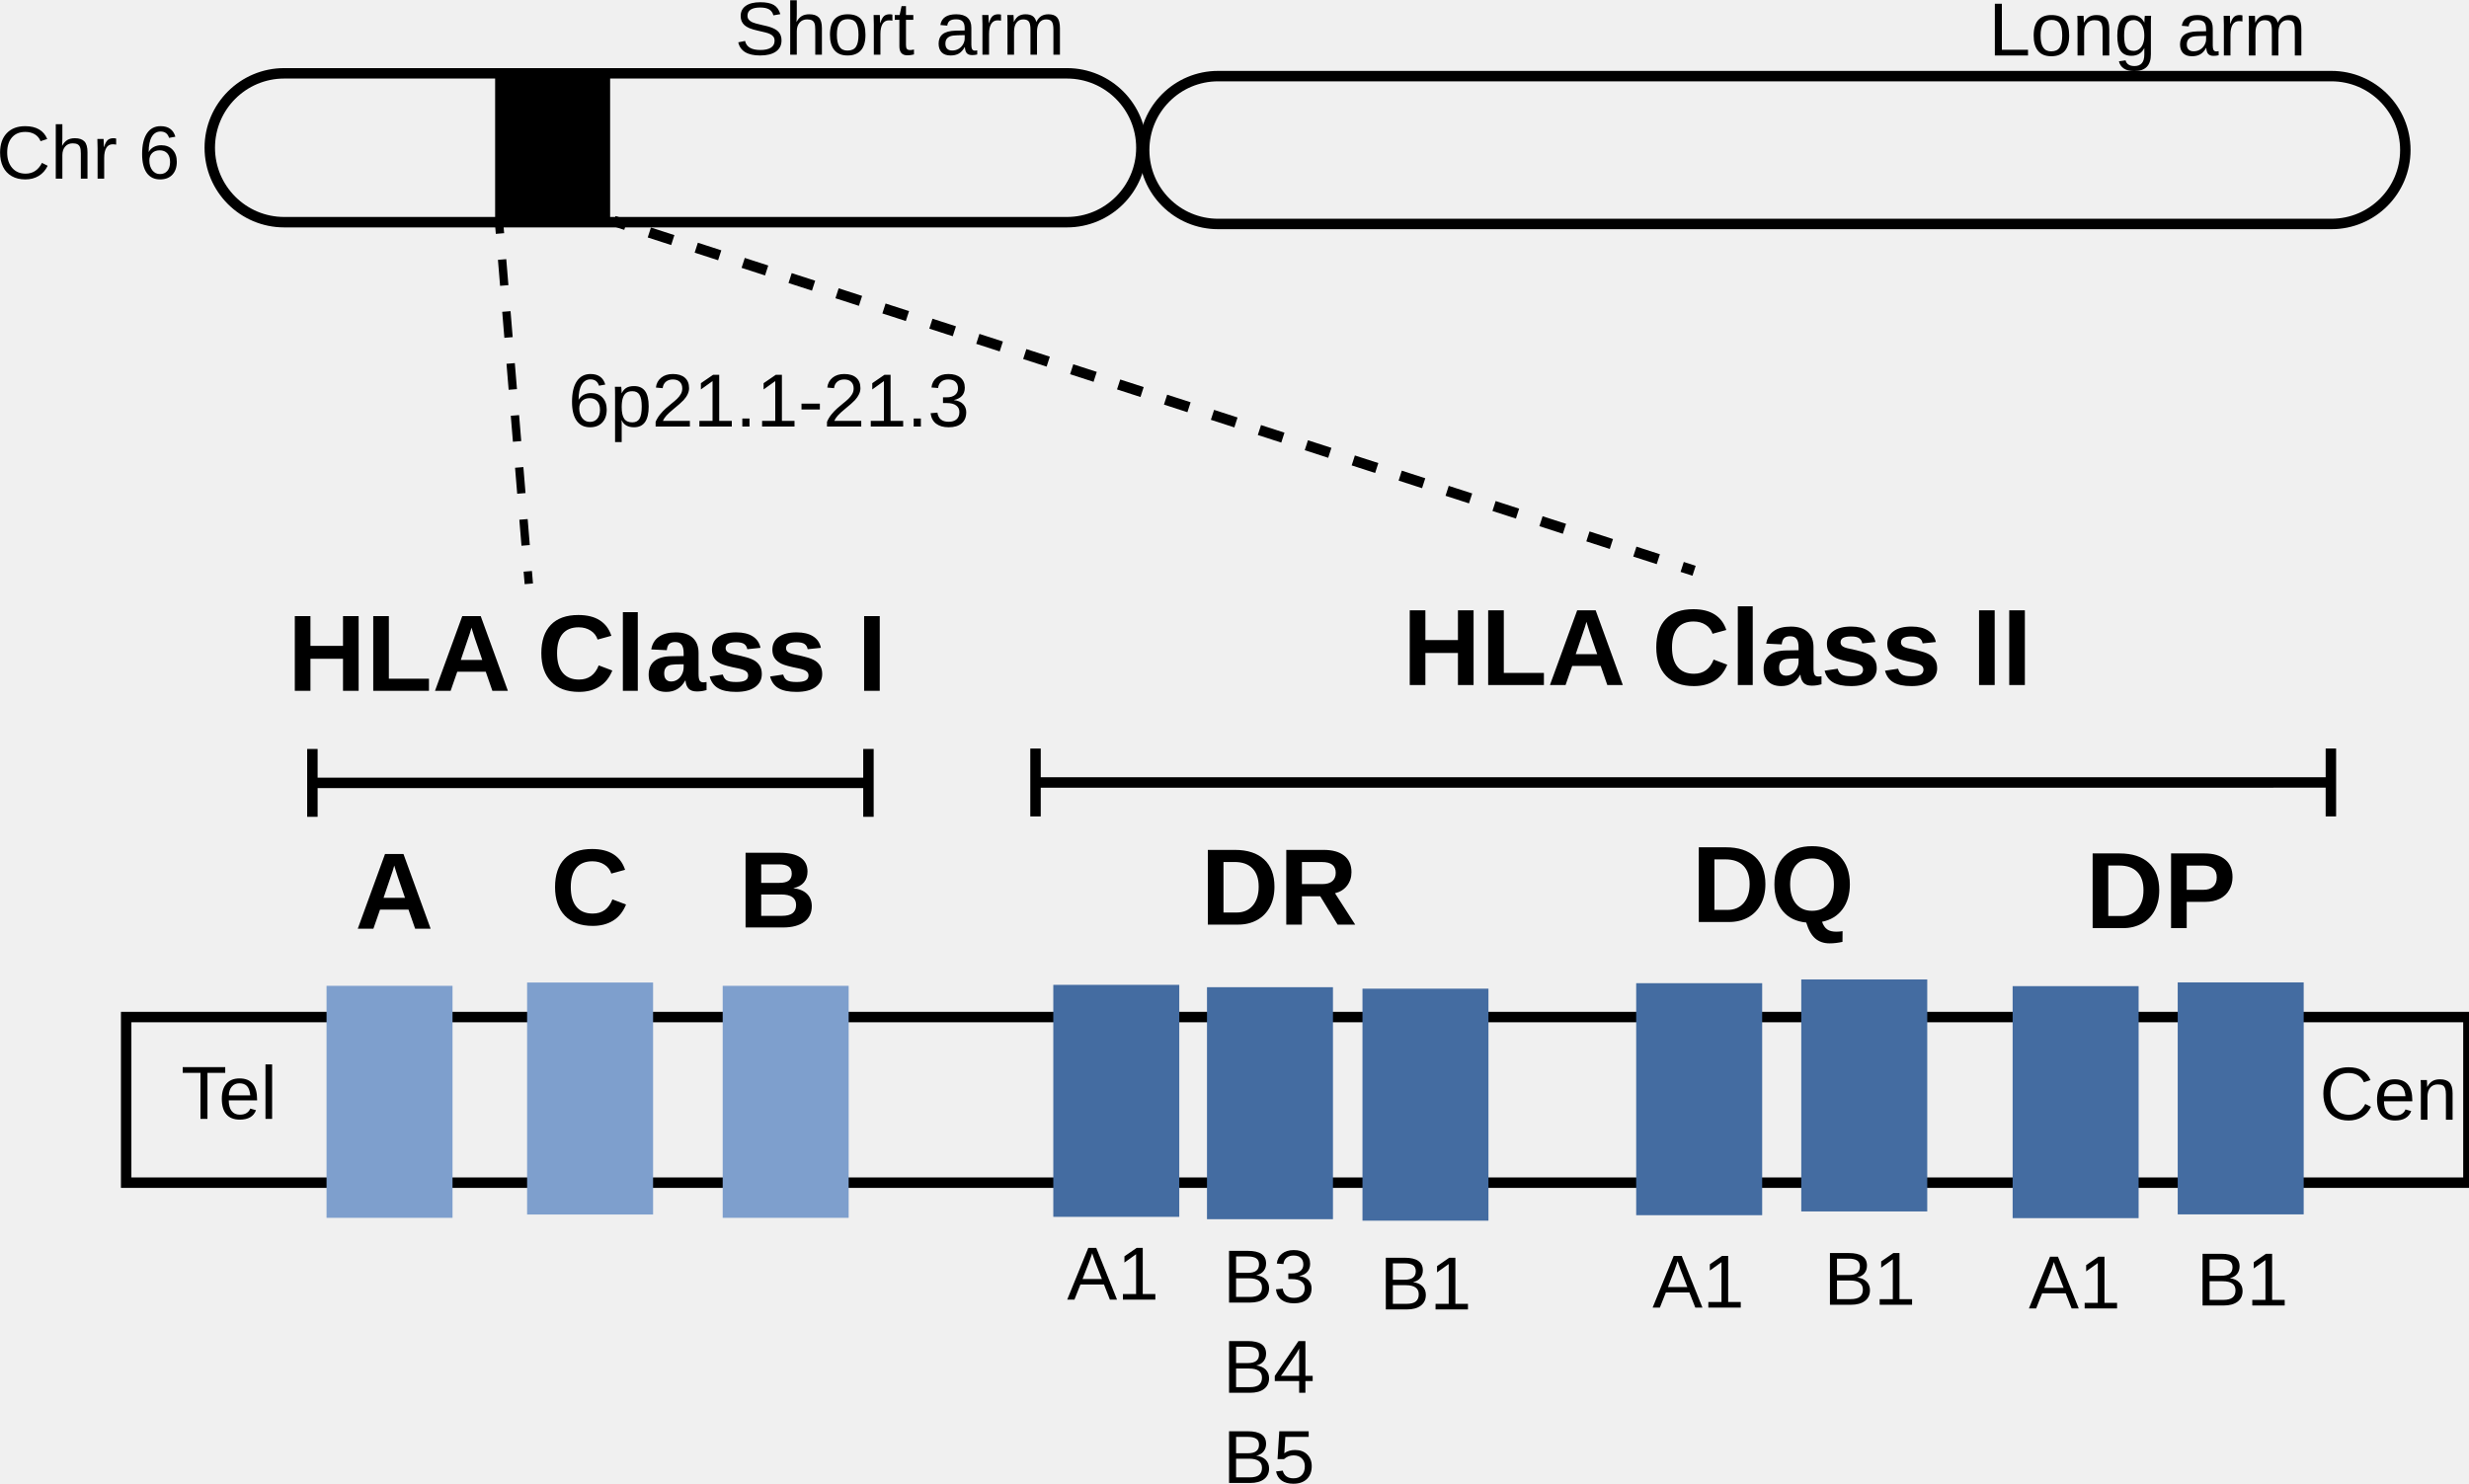
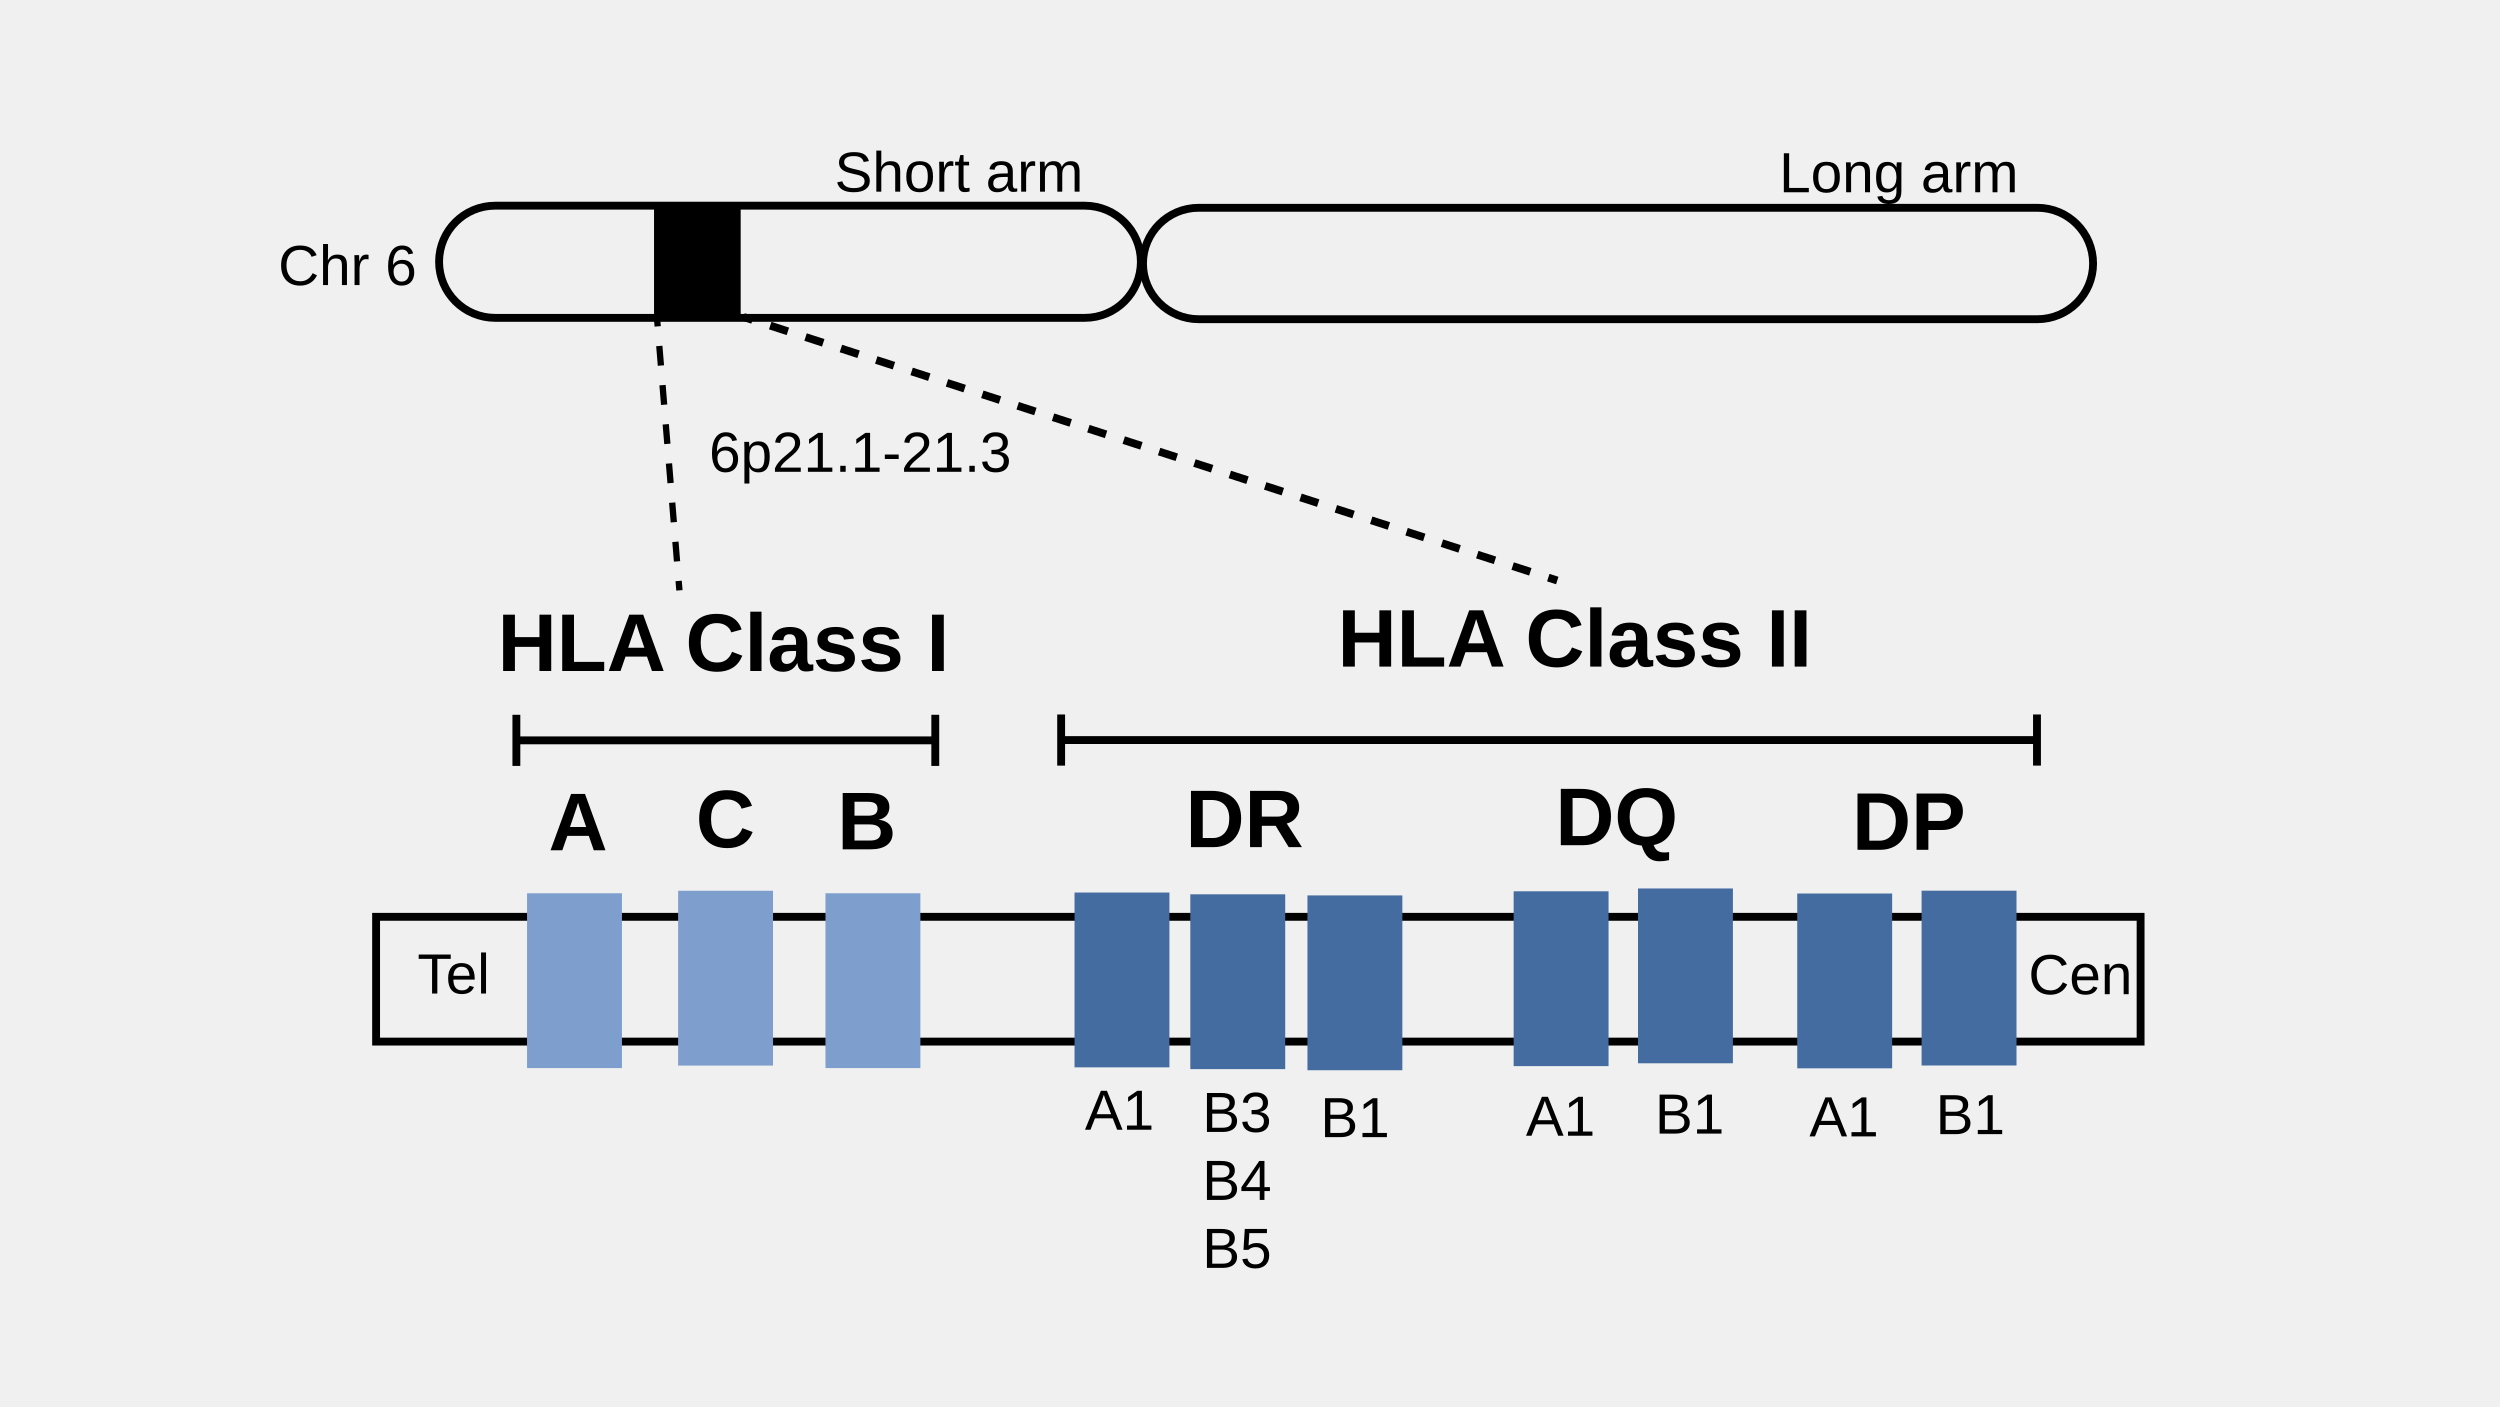
- <svg xmlns="http://www.w3.org/2000/svg" id="Layer_1" width="100%" height="100%" preserveAspectRatio="xMidYMid meet" viewBox="0 0 1182.2 710.688" version="1.1">
+ <svg xmlns="http://www.w3.org/2000/svg" id="Layer_1" width="1600" height="900" preserveAspectRatio="xMidYMid" viewBox="0 0 1600 900" version="1.1">
  <defs id="defs1">
    <style id="style1">.st1,.st3,.st5{stroke:#000;stroke-miterlimit:10}.st3,.st5{fill:none}.st5{stroke-width:4px}.st1,.st3{stroke-width:5px}.st1{fill:#fff}.st6{font-family:ArialMT,Arial;font-size:36px}.st7{font-family:Arial-BoldMT,Arial;font-size:52px;font-weight:700}</style>
  </defs>
-   <g id="step1" style="display:inline">
+   <g id="step1" style="display:inline" transform="matrix(1.00693,0,0,1.00693,179.8694,96.27766)">
    <text id="text7" x="-1.793" y="85.569" class="st6">
      <tspan id="tspan7" x="-1.793" y="85.569">Chr 6</tspan>
    </text>
-     <rect id="rect12-9" width="446.062" height="71.291" x="100.446" y="35.12" ry="35.646" style="fill:none;stroke:#000;stroke-width:5;stroke-opacity:1;paint-order:fill markers stroke;stroke-dasharray:none" />
-     <path id="rect34" d="M237.078 35.624h55.06v70.309h-55.06z" style="stroke-width:1.038" />
+     <rect id="rect12-9" width="446.062" height="71.291" x="100.446" y="35.12" ry="35.646" style="fill:none;stroke:#000000;stroke-width:5;stroke-dasharray:none;stroke-opacity:1;paint-order:fill markers stroke" />
+     <path id="rect34" d="m 237.078,35.624 h 55.06 v 70.309 h -55.06 z" style="stroke-width:1.038" />
    <text id="text35" x="351.847" y="26.209" class="st6">
      <tspan id="tspan35" x="351.847" y="26.209">Short arm</tspan>
    </text>
    <text id="text36" x="952.217" y="26.579" class="st6">
      <tspan id="tspan36" x="952.217" y="26.579">Long arm</tspan>
    </text>
-     <rect id="rect12" width="603.866" height="70.818" x="547.85" y="36.452" ry="35.409" style="fill:none;stroke:#000;stroke-width:5;stroke-opacity:1;paint-order:fill markers stroke;stroke-dasharray:none" />
+     <rect id="rect12" width="603.866" height="70.818" x="547.85" y="36.452" ry="35.409" style="fill:none;stroke:#000000;stroke-width:5;stroke-dasharray:none;stroke-opacity:1;paint-order:fill markers stroke" />
  </g>
-   <g id="layer2" style="display:inline">
+   <g id="layer2" style="display:inline" transform="matrix(1.00693,0,0,1.00693,179.8694,96.27766)">
    <text id="text4" x="263.627" y="442.929" class="st7">
      <tspan id="tspan4" x="263.627" y="442.929">C</tspan>
    </text>
    <text id="text5" x="137.677" y="330.859" class="st7">
      <tspan id="tspan5" x="137.677" y="330.859">HLA Class I</tspan>
    </text>
    <text id="text6" x="671.527" y="328.079" class="st7">
      <tspan id="tspan6" x="671.527" y="328.079">HLA Class II</tspan>
    </text>
    <g id="g11" transform="translate(-336.003,-210.821)">
      <path id="line9" d="M 485.58,585.77 H 751.83" class="st3" />
      <path id="rect10" d="m 483.08,569.52 h 5 v 32.5 h -5 z" />
      <path id="rect11" d="m 749.33,569.52 h 5 v 32.5 h -5 z" />
    </g>
    <text id="text11" x="574.857" y="442.829" class="st7">
      <tspan id="tspan11" x="574.857" y="442.829">DR</tspan>
    </text>
    <text id="text12" x="809.927" y="441.579" class="st7">
      <tspan id="tspan12" x="809.927" y="441.579">DQ</tspan>
    </text>
    <g id="g14" transform="translate(-336.003,-210.821)">
      <path id="line13" d="m 831.83,585.58 620.24,-0.01" class="st3" />
      <path id="rect13" d="m 829.33,569.33 h 5 v 32.5 h -5 z" />
      <path id="rect14" d="m 1449.57,569.32 h 5 v 32.5 h -5 z" />
    </g>
    <text id="text34" x="272.067" y="204.269" class="st6">
      <tspan id="tspan34" x="272.067" y="204.269">6p21.1-21.3</tspan>
    </text>
    <g id="g38" transform="translate(-336.003,-210.821)">
      <path id="line36" d="m 574.9,316.68 0.5,5.98" class="st5" />
      <path id="line37" d="M 576.42,335.1 588.2,478.23" style="fill:none;stroke:#000000;stroke-width:4px;stroke-miterlimit:10;stroke-dasharray:12.49, 12.49" />
      <path id="line38" d="m 588.71,484.45 0.5,5.98" class="st5" />
    </g>
    <g id="g41" transform="translate(-336.003,-210.821)">
      <path id="line39" d="m 629.96,316.68 5.71,1.85" class="st3" />
      <path id="line40" d="m 646.91,322.17 488.93,158.35" style="fill:none;stroke:#000000;stroke-width:5px;stroke-miterlimit:10;stroke-dasharray:11.81, 11.81" />
      <path id="line41" d="m 1141.46,482.34 5.7,1.85" class="st3" />
    </g>
    <rect id="rect21" width="1121.51" height="79.311" x="60.411" y="487.108" ry="0" style="fill:none;stroke:#000000;stroke-width:5;stroke-dasharray:none;stroke-opacity:0.998;paint-order:fill markers stroke" />
    <text id="text2" x="170.007" y="444.799" class="st7" style="display:inline">
      <tspan id="tspan2" x="170.007" y="444.799">A</tspan>
    </text>
    <text id="text3" x="353.507" y="444.199" class="st7" style="display:inline">
      <tspan id="tspan3" x="353.507" y="444.199">B</tspan>
    </text>
    <path id="rect7" d="m 156.357,472.149 h 60.32 v 111.11 h -60.32 z" class="st1" style="display:inline;fill:#7e9fcd;fill-opacity:1;stroke:none;stroke-opacity:1" />
    <path id="rect8" d="m 252.387,470.559 h 60.32 v 111.11 h -60.32 z" class="st1" style="display:inline;fill:#7e9fcd;fill-opacity:1;stroke:none" />
    <path id="rect9" d="m 346.037,472.149 h 60.32 v 111.11 h -60.32 z" class="st1" style="display:inline;fill:#7e9fcd;fill-opacity:1;stroke:none" />
    <text id="text13" x="998.507" y="444.519" class="st7" style="display:inline">
      <tspan id="tspan13" x="998.507" y="444.519">DP</tspan>
    </text>
    <path id="rect15" d="m 504.337,471.679 h 60.32 v 111.11 h -60.32 z" class="st1" style="display:inline;fill:#446ca1;fill-opacity:1;stroke:none" />
    <path id="rect16" d="m 652.377,473.509 h 60.32 v 111.11 h -60.32 z" class="st1" style="display:inline;fill:#446ca1;fill-opacity:1;stroke:none" />
    <path id="rect17" d="m 783.437,470.889 h 60.32 v 111.11 h -60.32 z" class="st1" style="display:inline;fill:#446ca1;fill-opacity:1;stroke:none" />
    <path id="rect18" d="m 862.477,469.089 h 60.32 v 111.11 h -60.32 z" class="st1" style="display:inline;fill:#446ca1;fill-opacity:1;stroke:none" />
    <path id="rect19" d="m 963.687,472.299 h 60.32 v 111.11 h -60.32 z" class="st1" style="display:inline;fill:#446ca1;fill-opacity:1;stroke:none" />
    <path id="rect20" d="m 1042.727,470.499 h 60.32 v 111.11 h -60.32 z" class="st1" style="display:inline;fill:#446ca1;fill-opacity:1;stroke:none" />
    <text id="text20" x="971.407" y="626.659" class="st6" style="display:inline">
      <tspan id="tspan20" x="971.407" y="626.659">A1</tspan>
    </text>
    <text id="text21" x="791.227" y="626.259" class="st6" style="display:inline">
      <tspan id="tspan21" x="791.227" y="626.259">A1</tspan>
    </text>
    <text id="text22" x="510.917" y="622.439" class="st6" style="display:inline">
      <tspan id="tspan22" x="510.917" y="622.439">A1</tspan>
    </text>
    <path id="rect22" d="m 577.927,472.809 h 60.32 v 111.11 h -60.32 z" class="st1" style="display:inline;fill:#446ca1;fill-opacity:1;stroke:none" />
    <text id="text23" x="873.257" y="624.889" class="st6" style="display:inline">
      <tspan id="tspan23" x="873.257" y="624.889">B1</tspan>
    </text>
    <text id="text24" x="1051.677" y="625.249" class="st6" style="display:inline">
      <tspan id="tspan24" x="1051.677" y="625.249">B1</tspan>
    </text>
    <text id="text25" x="660.607" y="627.139" class="st6" style="display:inline">
      <tspan id="tspan25" x="660.607" y="627.139">B1</tspan>
    </text>
    <text id="text29" x="86.677" y="535.869" class="st6" style="display:inline">
      <tspan id="tspan29" x="86.677" y="535.869">Tel</tspan>
    </text>
    <text id="text30" x="1110.637" y="536.289" class="st6" style="display:inline">
      <tspan id="tspan30" x="1110.637" y="536.289">Cen</tspan>
    </text>
    <text id="text28" x="585.547" y="623.849" class="st6">
      <tspan id="tspan26" x="585.547" y="623.849">B3</tspan>
      <tspan id="tspan27" x="585.547" y="667.049">B4</tspan>
      <tspan id="tspan28" x="585.547" y="710.249">B5</tspan>
    </text>
  </g>
</svg>
